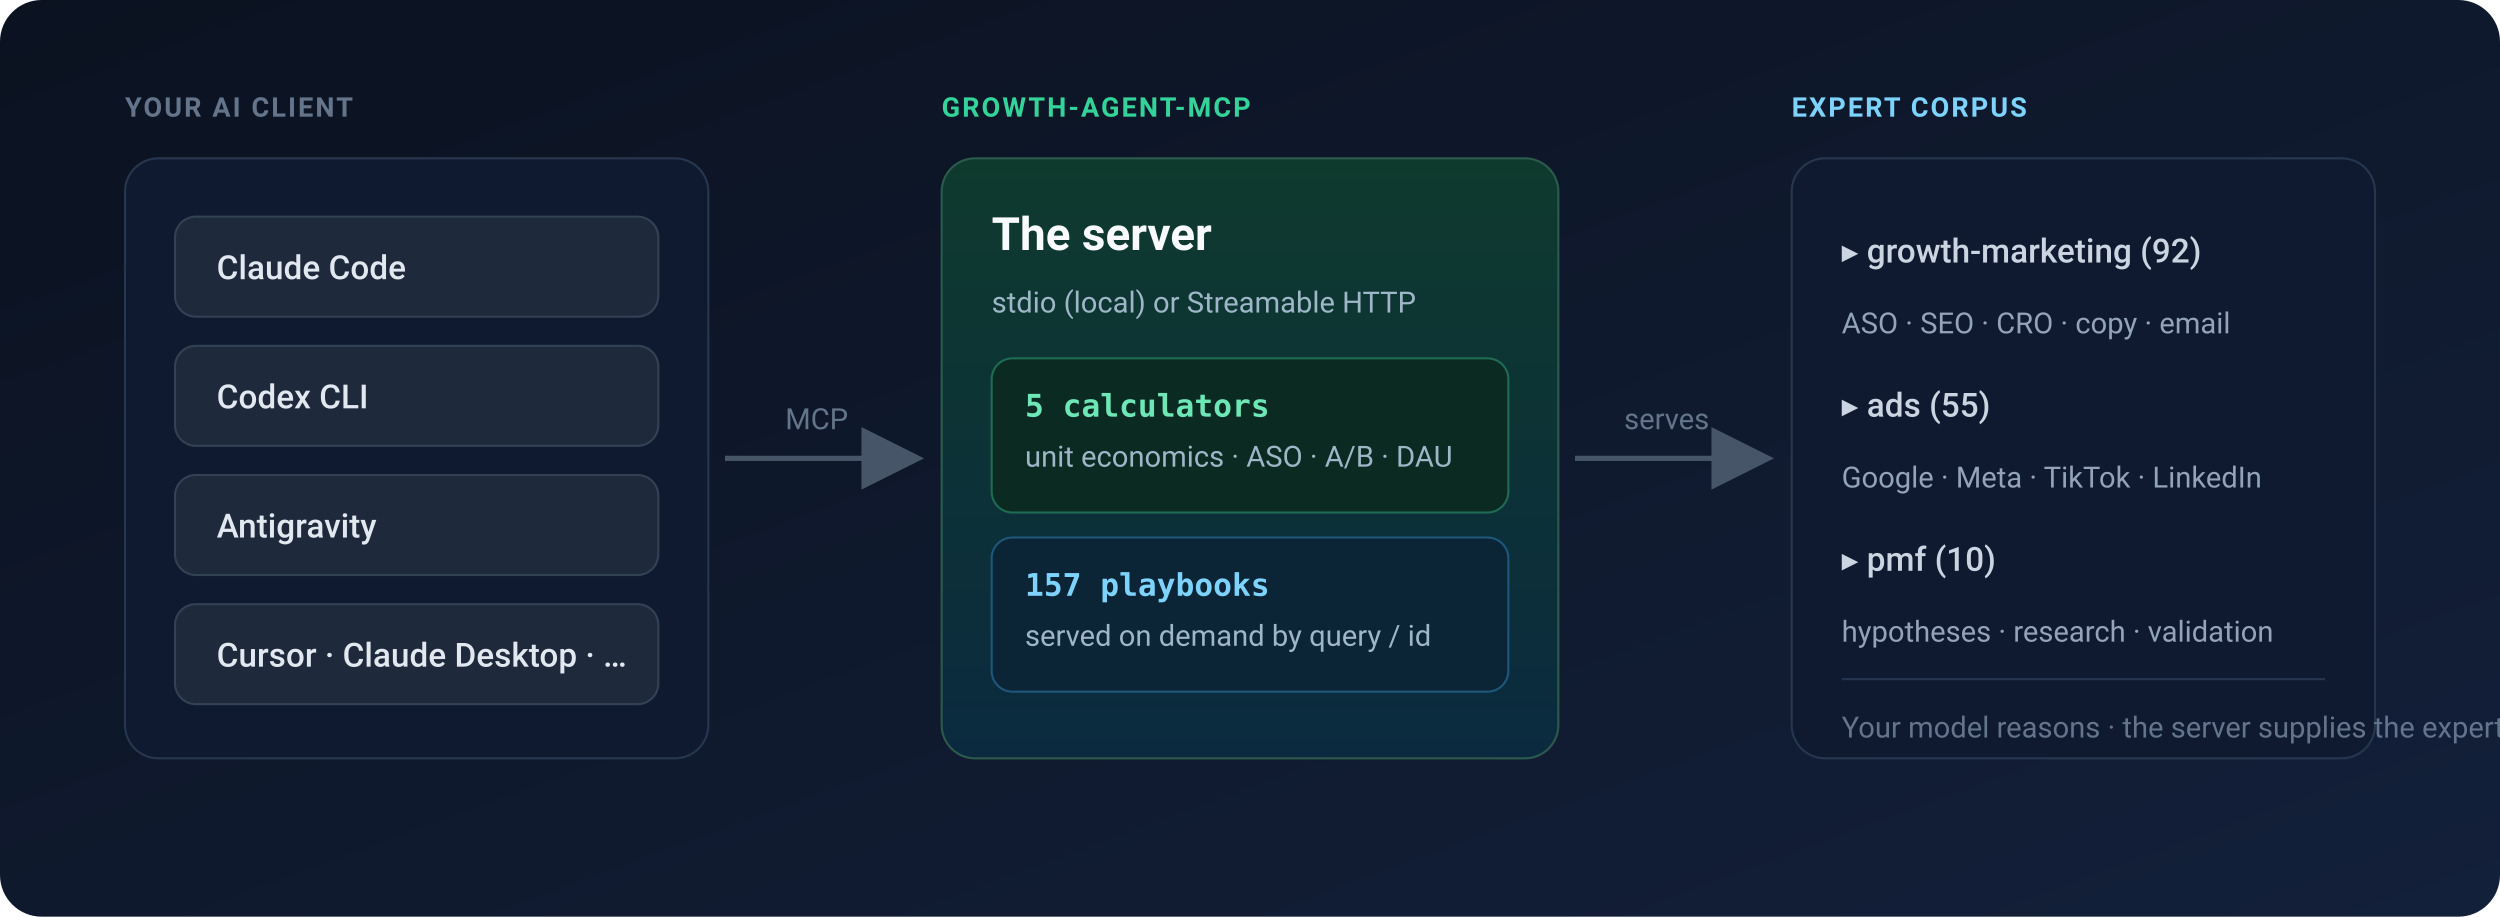
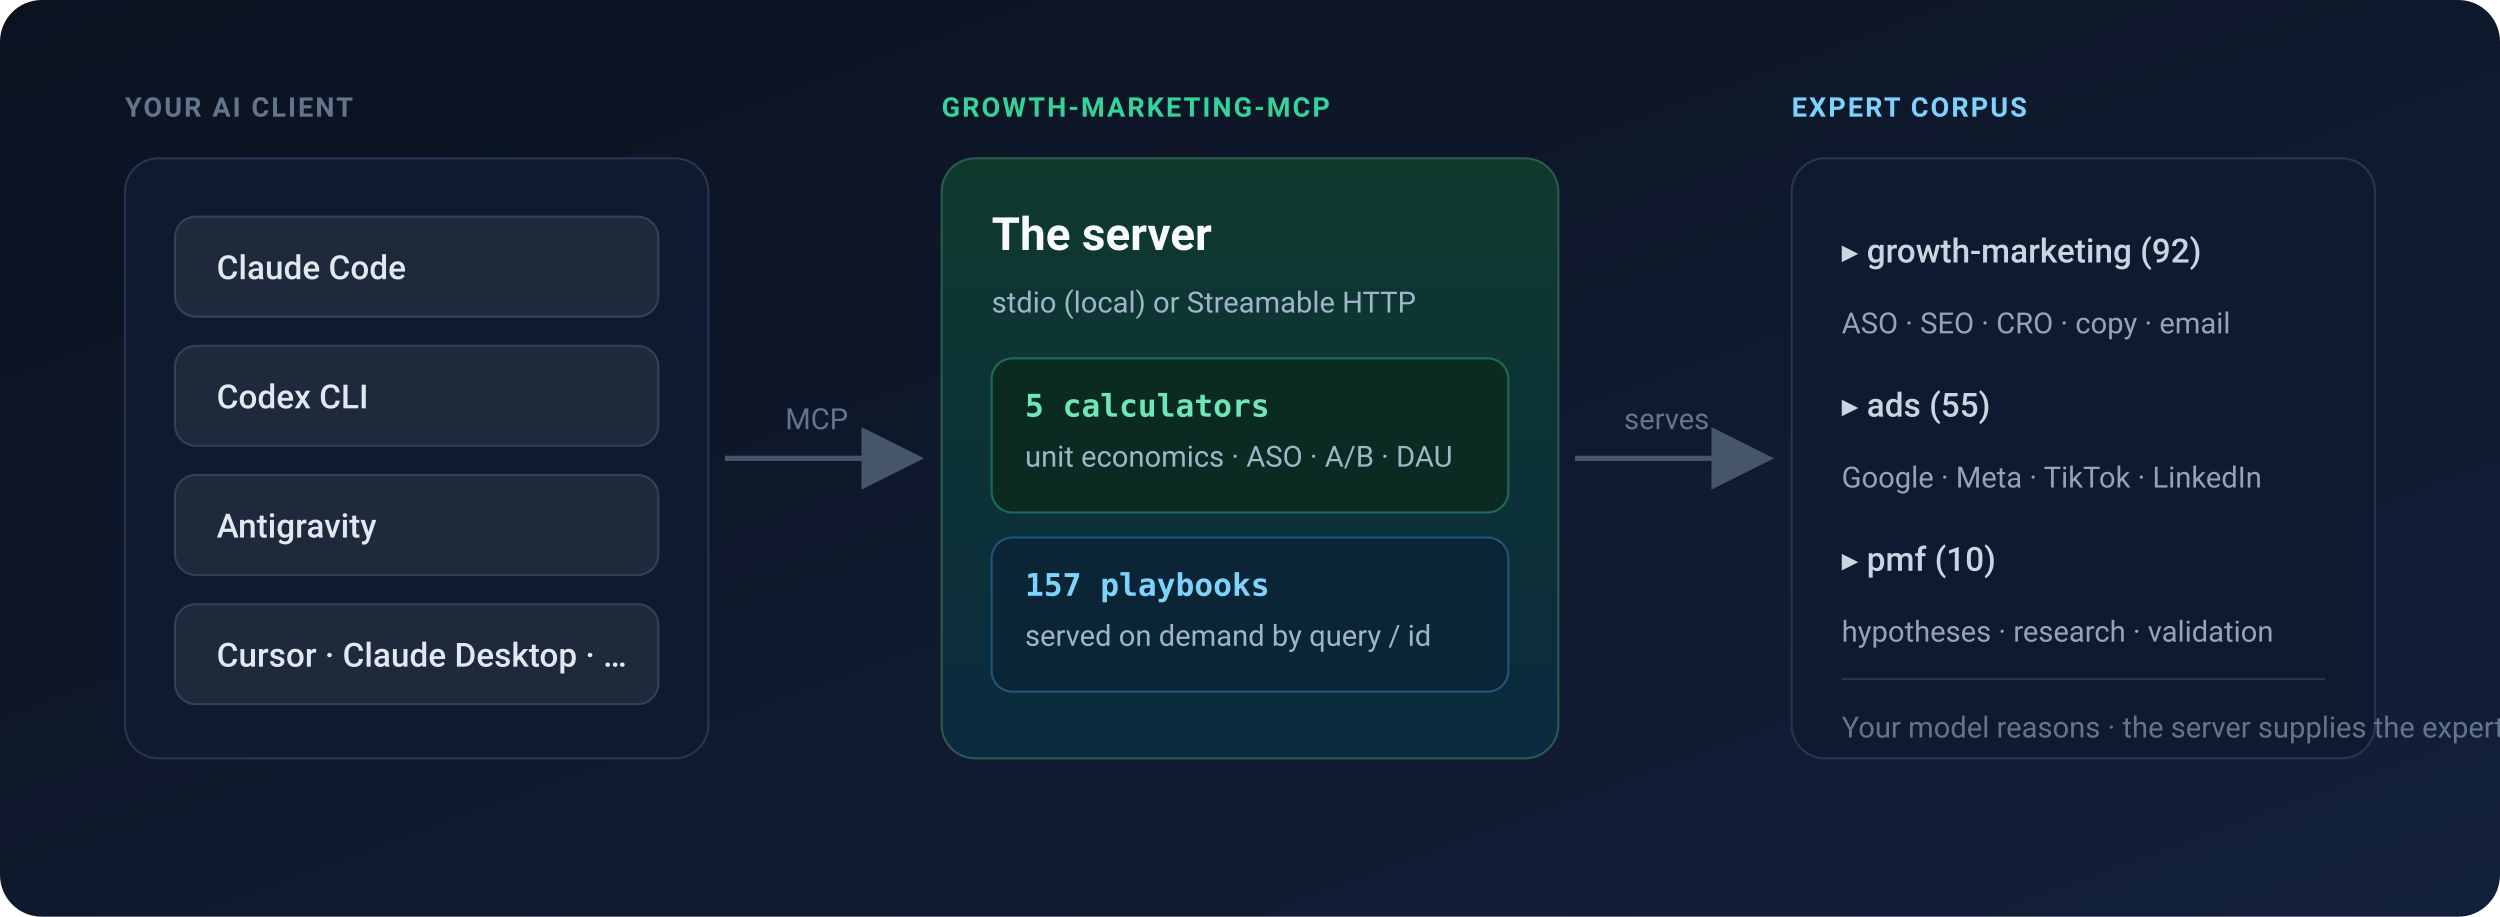
- <svg xmlns="http://www.w3.org/2000/svg" width="1200" height="440" viewBox="0 0 1200 440" role="img" aria-label="How growth-agent-mcp works">
+ <svg xmlns="http://www.w3.org/2000/svg" width="1200" height="440" viewBox="0 0 1200 440" role="img" aria-label="How growth-marketing-mcp works">
  <defs>
    <linearGradient id="bg2" x1="0" y1="0" x2="1" y2="1">
      <stop offset="0" stop-color="#0b1220" />
      <stop offset="1" stop-color="#13203a" />
    </linearGradient>
    <linearGradient id="srv" x1="0" y1="0" x2="0" y2="1">
      <stop offset="0" stop-color="#0e3a2e" />
      <stop offset="1" stop-color="#0b2a3f" />
    </linearGradient>
    <marker id="arrow" markerWidth="12" markerHeight="12" refX="9" refY="6" orient="auto">
      <path d="M0,0 L12,6 L0,12 z" fill="#475569" />
    </marker>
    <style>
      .h    { font: 700 22px ui-sans-serif, system-ui, -apple-system, "Segoe UI", Roboto, sans-serif; }
      .b    { font: 500 16px ui-sans-serif, system-ui, -apple-system, "Segoe UI", Roboto, sans-serif; }
      .mono { font: 600 15px ui-monospace, SFMono-Regular, Menlo, Consolas, monospace; }
      .sub  { font: 400 14px ui-sans-serif, system-ui, -apple-system, "Segoe UI", Roboto, sans-serif; }
      .cap  { font: 600 13px ui-sans-serif, system-ui, -apple-system, "Segoe UI", Roboto, sans-serif; letter-spacing: 1px; }
    </style>
  </defs>
  <rect width="1200" height="440" rx="20" fill="url(#bg2)" />
  <text x="60" y="56" class="cap" fill="#64748b">YOUR AI CLIENT</text>
  <g transform="translate(60,76)">
    <rect width="280" height="288" rx="16" fill="#0f1a30" stroke="#27364f" />
    <g transform="translate(24,28)" fill="#e2e8f0">
      <rect x="0" y="0" width="232" height="48" rx="10" fill="#1e293b" stroke="#334155" />
      <text x="20" y="30" class="b">Claude Code</text>
      <rect x="0" y="62" width="232" height="48" rx="10" fill="#1e293b" stroke="#334155" />
      <text x="20" y="92" class="b">Codex CLI</text>
      <rect x="0" y="124" width="232" height="48" rx="10" fill="#1e293b" stroke="#334155" />
      <text x="20" y="154" class="b">Antigravity</text>
      <rect x="0" y="186" width="232" height="48" rx="10" fill="#1e293b" stroke="#334155" />
      <text x="20" y="216" class="b">Cursor · Claude Desktop · …</text>
    </g>
  </g>
  <line x1="348" y1="220" x2="436" y2="220" stroke="#475569" stroke-width="2.5" marker-end="url(#arrow)" />
  <text x="392" y="206" text-anchor="middle" class="sub" fill="#64748b">MCP</text>
-   <text x="452" y="56" class="cap" fill="#34d399">GROWTH-AGENT-MCP</text>
+   <text x="452" y="56" class="cap" fill="#34d399">GROWTH-MARKETING-MCP</text>
  <g transform="translate(452,76)">
    <rect width="296" height="288" rx="16" fill="url(#srv)" stroke="#2c5a4d" />
    <text x="24" y="44" class="h" fill="#f8fafc">The server</text>
    <text x="24" y="74" class="sub" fill="#9fb6c9">stdio (local) or Streamable HTTP</text>
    <g transform="translate(24,96)">
      <rect width="248" height="74" rx="10" fill="#0b2a22" stroke="#1f6b53" />
      <text x="16" y="28" class="mono" fill="#6ee7b7">5 calculators</text>
      <text x="16" y="52" class="sub" fill="#9fb6c9">unit economics · ASO · A/B · DAU</text>
    </g>
    <g transform="translate(24,182)">
      <rect width="248" height="74" rx="10" fill="#0b2536" stroke="#1f567b" />
      <text x="16" y="28" class="mono" fill="#7dd3fc">157 playbooks</text>
      <text x="16" y="52" class="sub" fill="#9fb6c9">served on demand by query / id</text>
    </g>
  </g>
  <line x1="756" y1="220" x2="844" y2="220" stroke="#475569" stroke-width="2.5" marker-end="url(#arrow)" />
  <text x="800" y="206" text-anchor="middle" class="sub" fill="#64748b">serves</text>
  <text x="860" y="56" class="cap" fill="#7dd3fc">EXPERT CORPUS</text>
  <g transform="translate(860,76)">
    <rect width="280" height="288" rx="16" fill="#0f1a30" stroke="#27364f" />
    <g transform="translate(24,28)" fill="#cbd5e1">
      <text x="0" y="22" class="b">▸ growth-marketing (92)</text>
      <text x="0" y="56" class="sub" fill="#94a3b8">ASO · SEO · CRO · copy · email</text>
      <text x="0" y="96" class="b">▸ ads (55)</text>
      <text x="0" y="130" class="sub" fill="#94a3b8">Google · Meta · TikTok · LinkedIn</text>
      <text x="0" y="170" class="b">▸ pmf (10)</text>
      <text x="0" y="204" class="sub" fill="#94a3b8">hypotheses · research · validation</text>
      <line x1="0" y1="222" x2="232" y2="222" stroke="#27364f" />
      <text x="0" y="250" class="sub" fill="#64748b">Your model reasons · the server supplies the expertise</text>
    </g>
  </g>
</svg>
